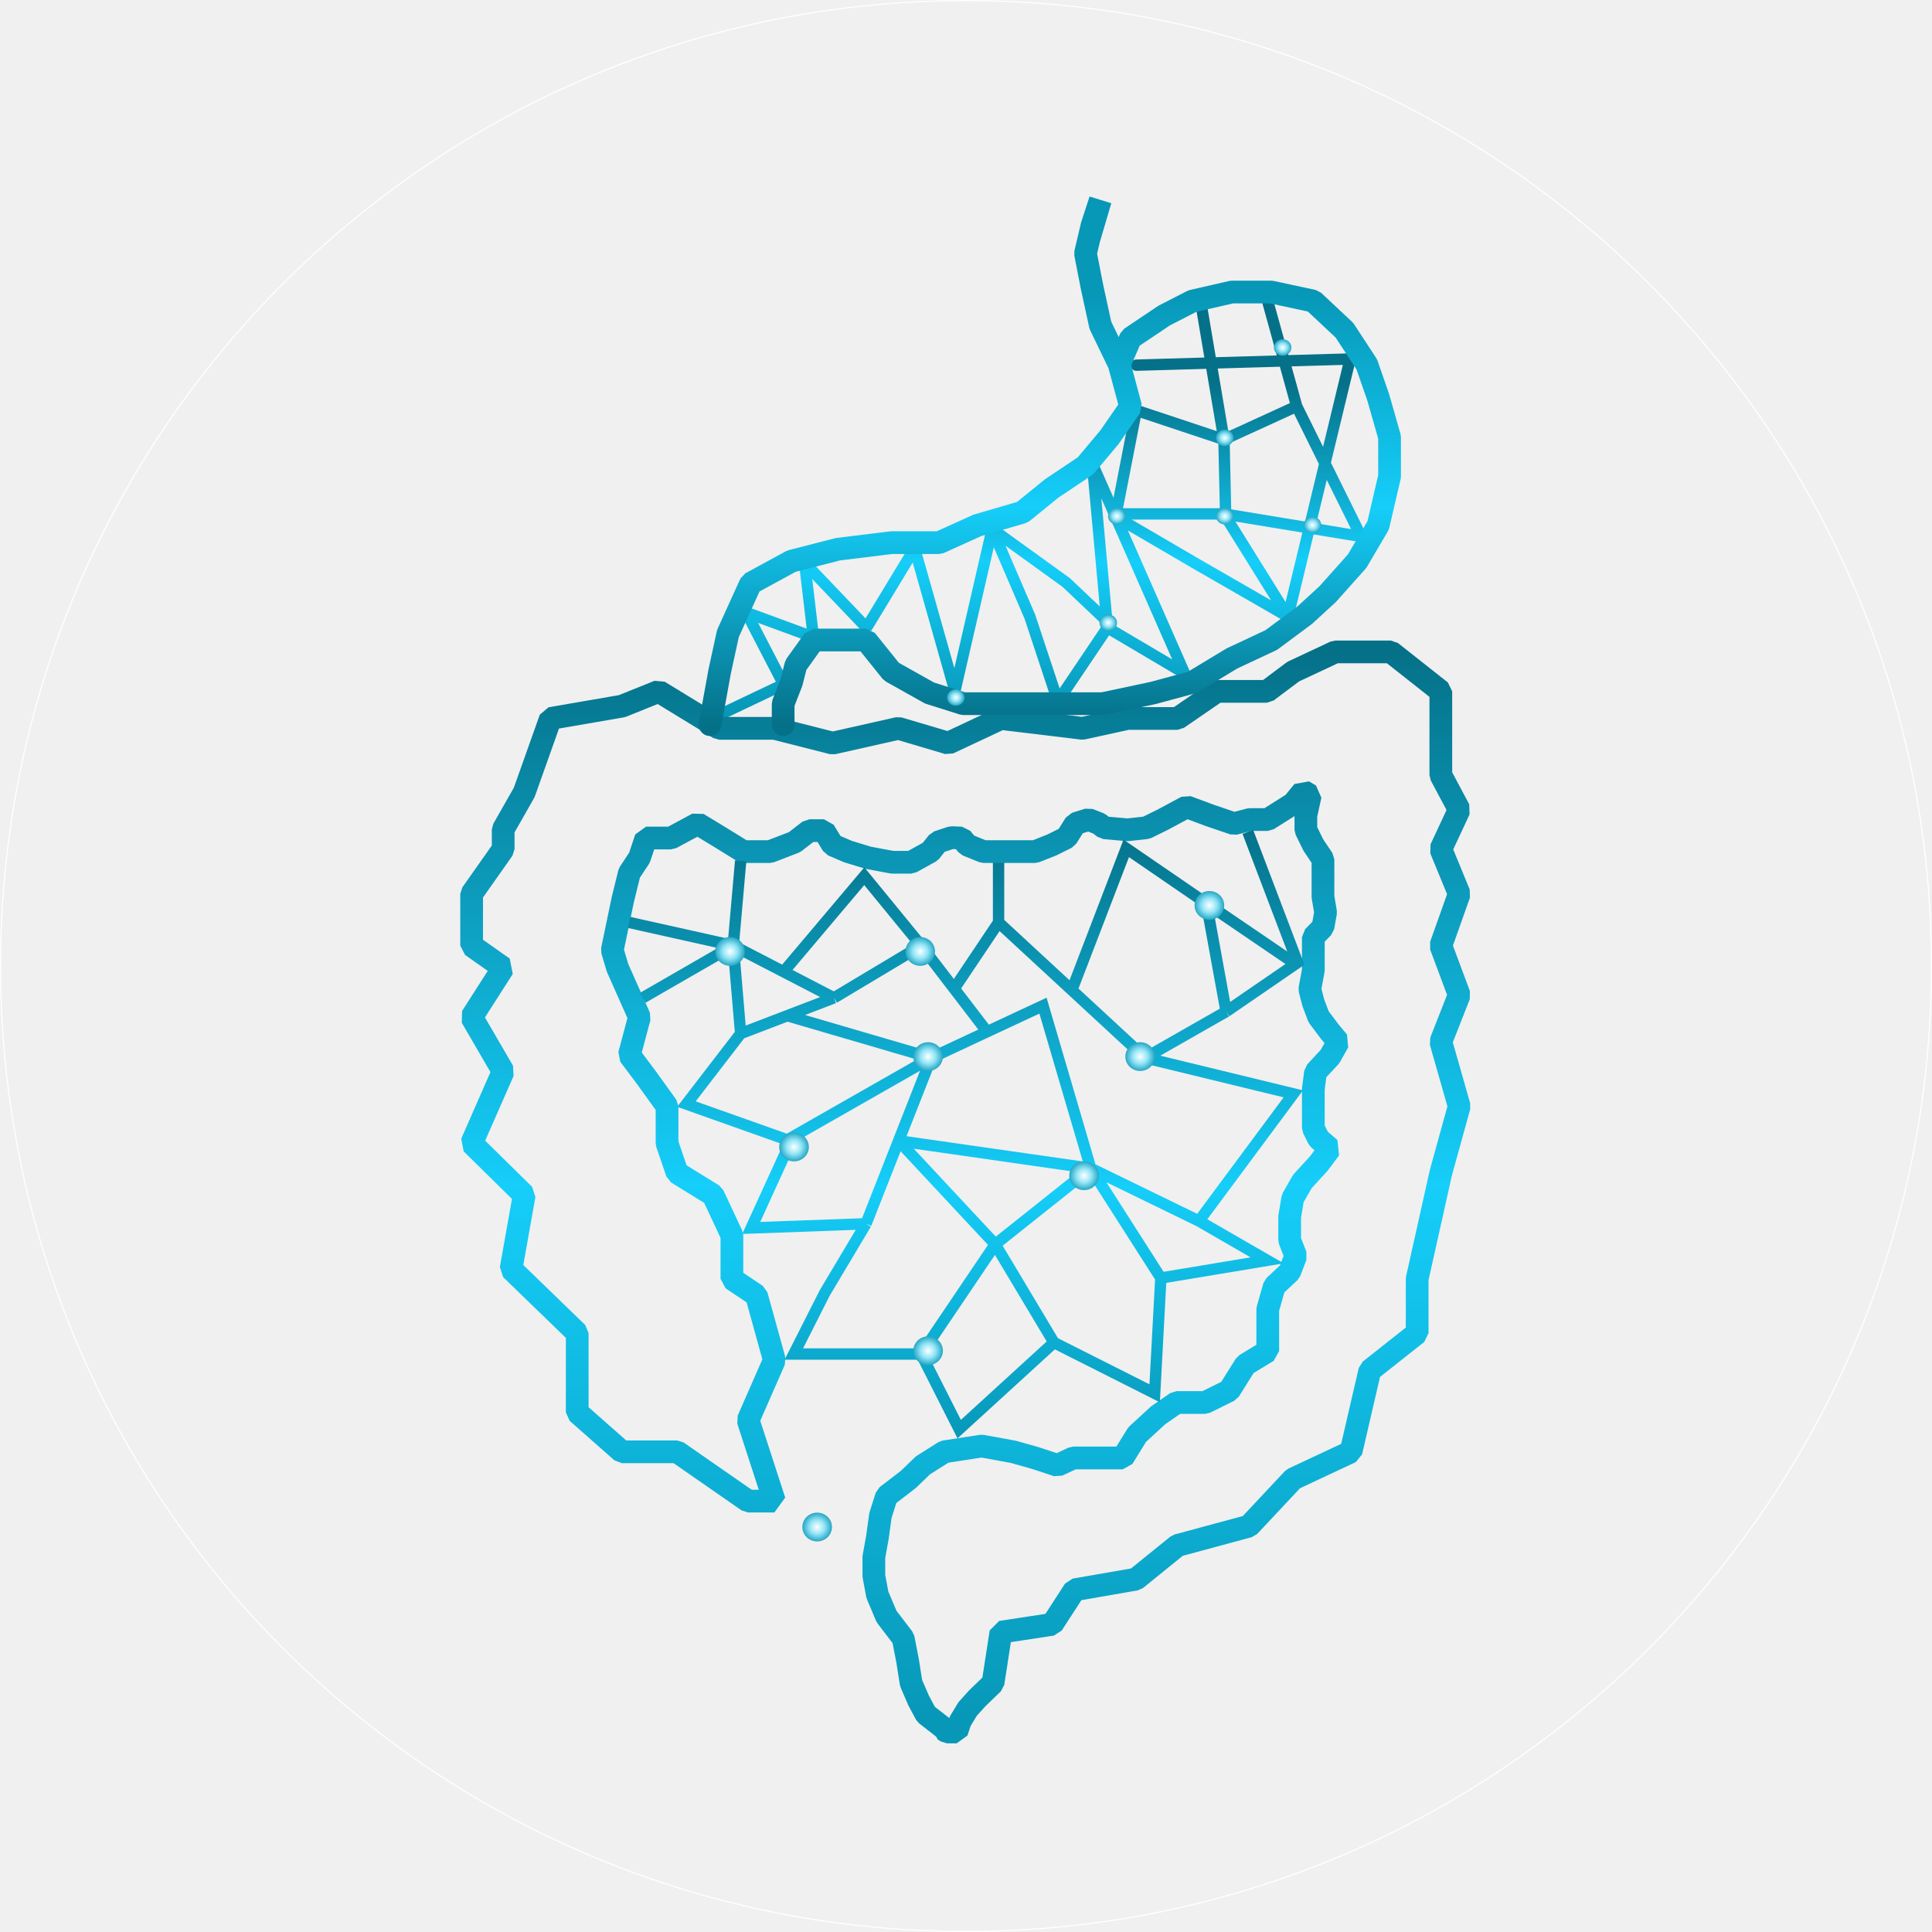
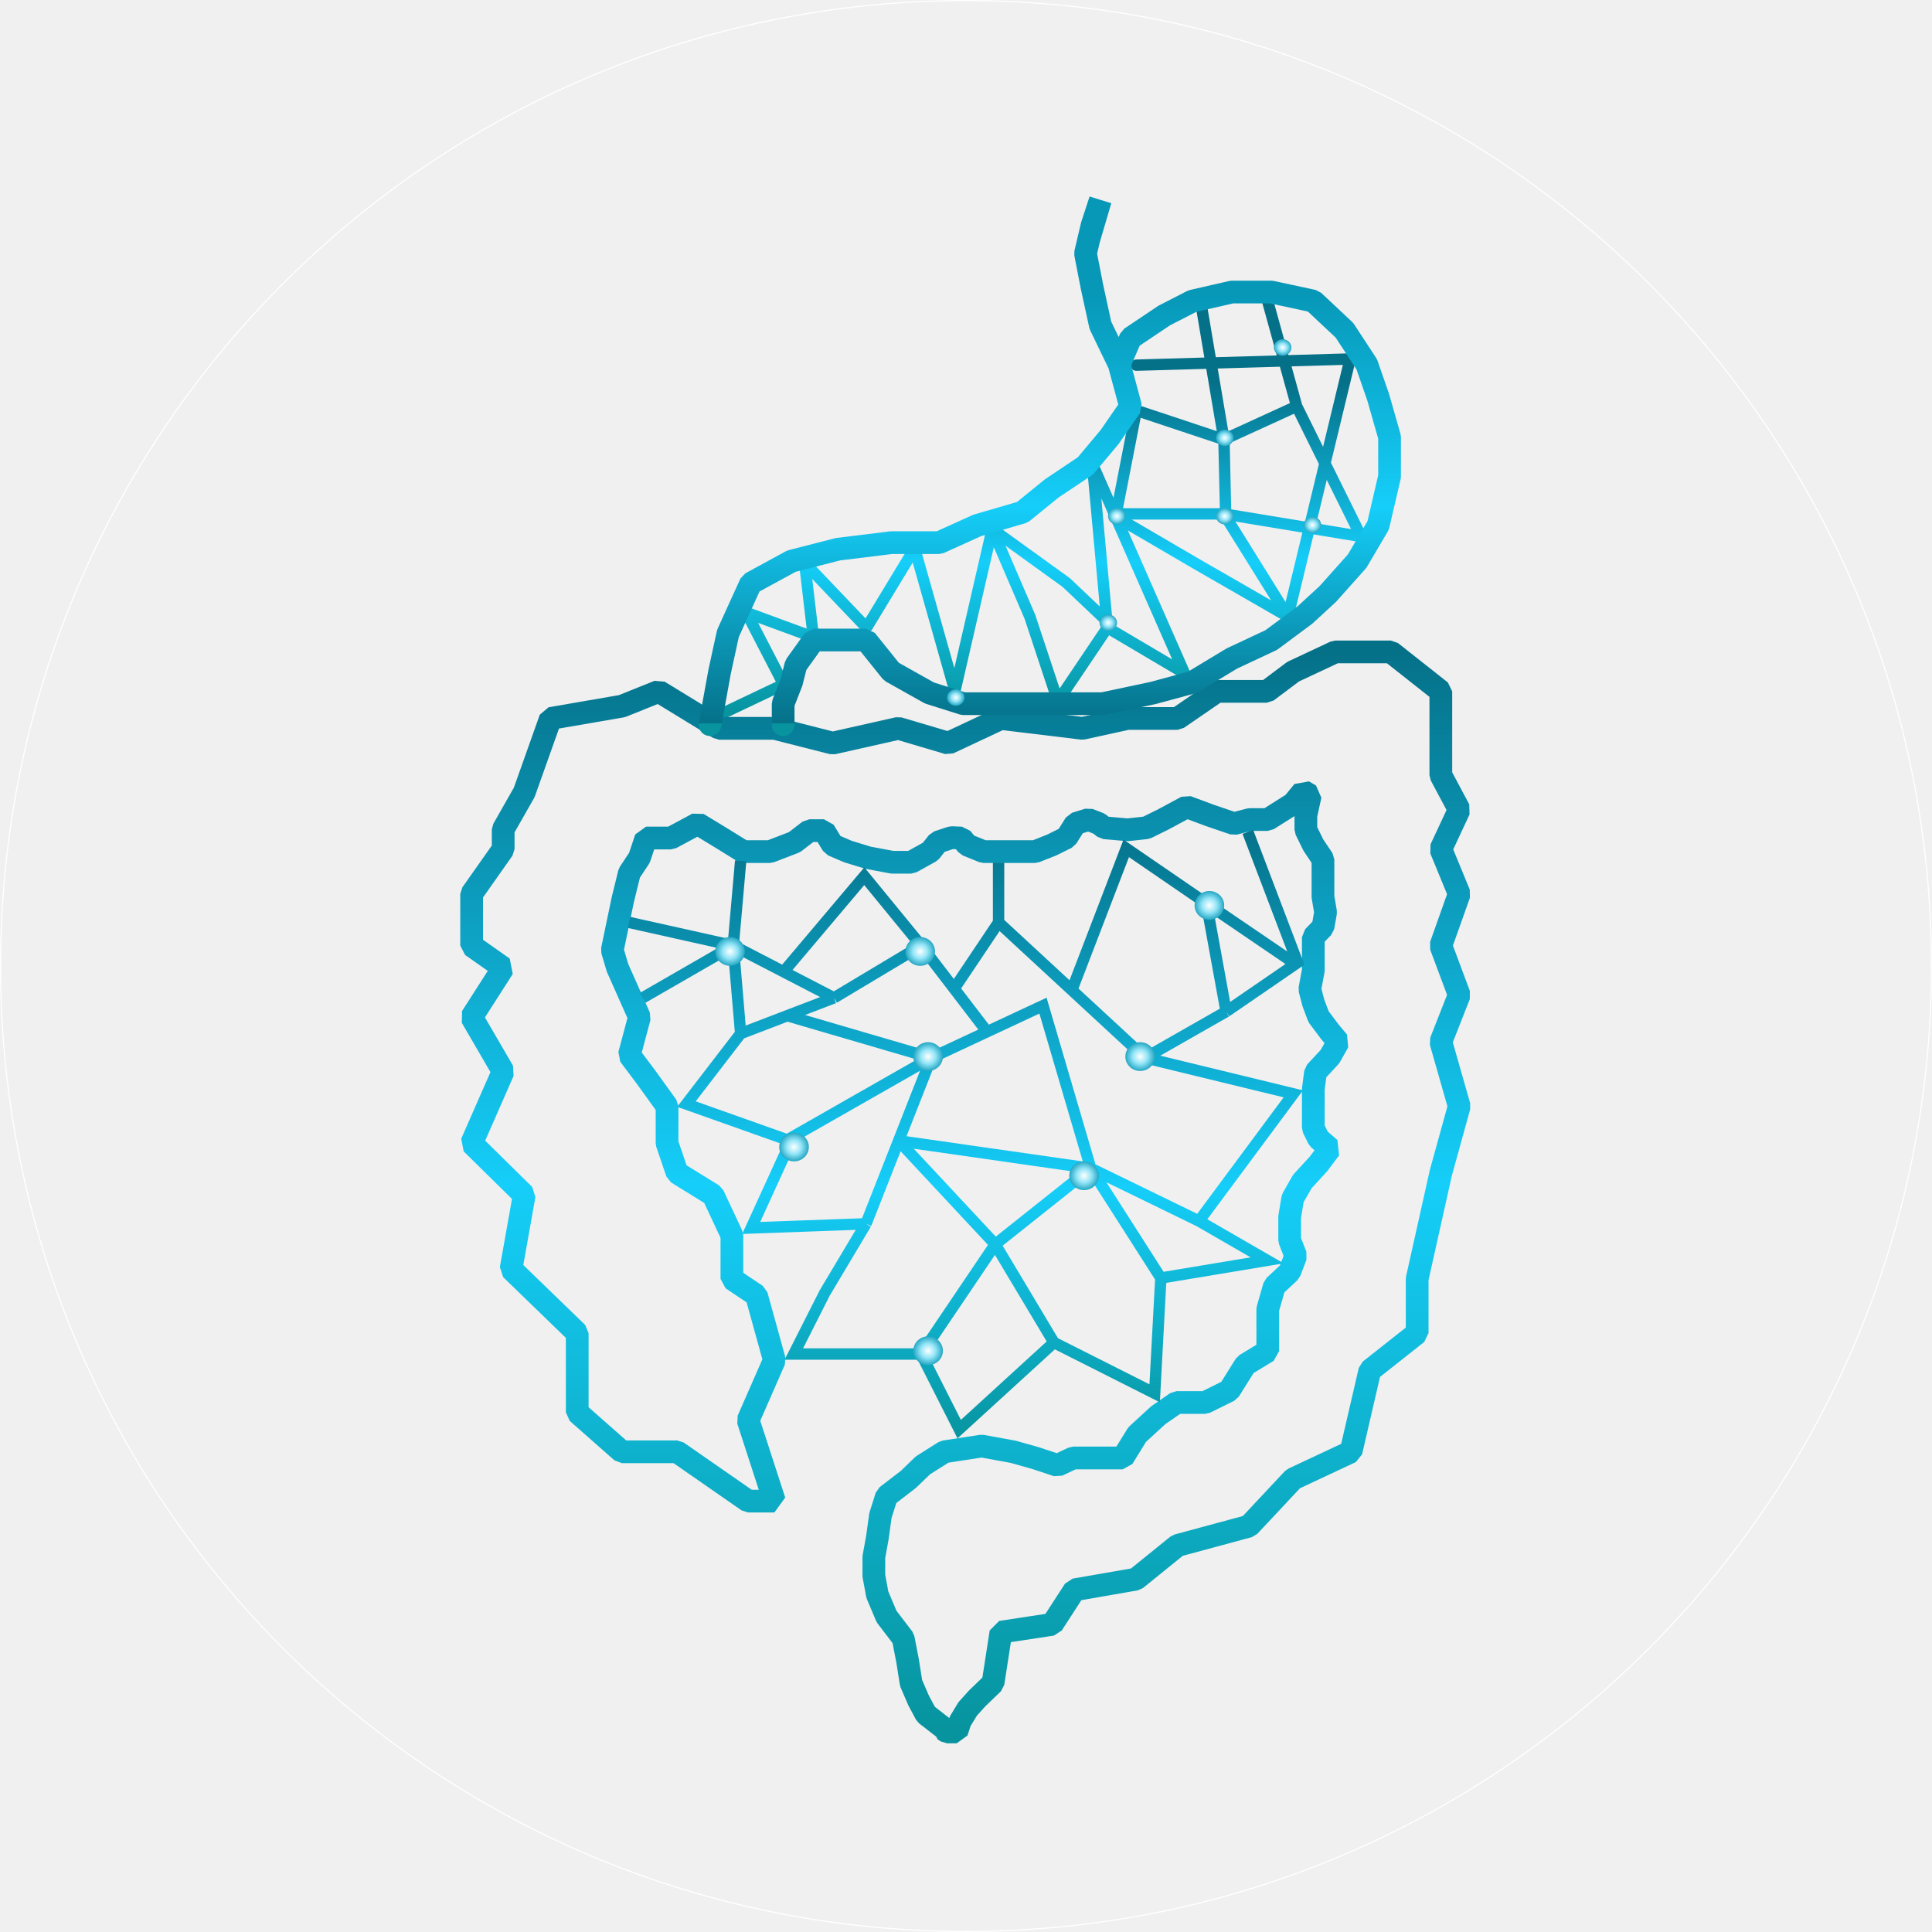
<svg xmlns="http://www.w3.org/2000/svg" width="1700" height="1700" viewBox="0 0 1700 1700" fill="none">
  <path d="M635.527 627.865L689.502 602.199L656.732 538.938L715.719 560.627L708.008 495.197L762.5 552.313L804.778 482.545L840.247 607.983L873.018 465.555M873.018 465.555L906.174 542.553L930.849 617.02L974.414 552.313M873.018 465.555L938.174 512.549L974.414 546.891M974.414 552.313L961.306 408.44L1042.27 592.438L974.414 552.313ZM1133.26 542.553L1051 495.197L981.64 454.652L999.86 361.084L1076.97 386.75M1133.26 542.553L1078.51 454.652M1133.26 542.553L1188 315.898L999.86 321.32M1076.97 452.18H986M1076.97 452.18L1078.51 454.652M1076.97 452.18L1197.64 472.062L1140.97 357.469M1076.97 386.75L1078.51 454.652M1076.97 386.75L1140.97 357.469M1076.97 386.75L1057.69 272.519M1140.97 357.469L1115.52 265.289" stroke="url(#paint0_linear_140_917)" stroke-width="10" stroke-linecap="round" stroke-linejoin="bevel" />
  <path d="M1188.77 1277.46L1137.88 1301.32L1098.94 1342.89L1036.1 1359.88L999.474 1389.53L945.499 1398.92L925.836 1429.29L880.728 1436.16L873.789 1480.98L859.909 1494.36L851.428 1503.76L844.874 1514.6L841.789 1524H833.307L830.609 1522.19V1520.75L814.802 1508.46L808.248 1496.17L801.693 1480.98L798.609 1461.46L794.754 1441.58L780.103 1422.42L772.007 1403.26L768.923 1386.63V1370.01L772.007 1353.02L774.706 1333.49L780.103 1316.5L799.38 1301.68L812.103 1289.39L830.994 1277.46L863.765 1272.4L891.523 1277.46L910.8 1282.89L930.463 1289.39L944.342 1282.89H967.089H987.908L1000.63 1262.28L1019.14 1245.29L1035.33 1234.08H1060.39L1081.59 1223.6L1095.86 1200.83L1115.52 1188.9V1169.38V1152.03L1121.3 1131.78L1134.8 1119.13L1140.19 1105.03L1134.8 1091.3V1070.69L1137.5 1054.42L1145.98 1039.6L1160.24 1024.06L1170.27 1010.68L1160.24 1002.01L1155.62 992.609V978.511V958.267L1157.54 943.446L1170.27 929.709L1177.59 916.696L1170.27 908.02L1160.24 894.645L1155.62 882.354L1152.53 870.425L1155.62 853.796V842.228V824.515L1164.1 815.84L1166.41 802.826L1164.1 789.089V780.413V767.4V756.194L1155.62 743.541L1149.06 730.166V717.514L1152.92 699.801L1146.75 696.186L1137.88 707.031L1115.52 721.129H1099.71L1085.83 724.744L1064.63 717.514L1044.2 709.923L1023.38 721.129L1008.73 728.359L992.149 730.166L971.715 728.359L967.089 724.744L957.836 721.129L946.27 724.744L938.559 737.035L925.451 743.541L910.8 749.325H892.68H878.801H865.307L851.042 743.541L846.03 737.396L837.163 737.035L825.211 741.011L818.657 749.325L801.693 758.724H785.115L763.911 754.748L746.176 749.325L732.682 743.541L724.972 730.889H712.249L699.141 741.011L677.551 749.325H654.033L634.756 737.396L613.937 724.744L590.419 737.396H568.444L562.661 754.748L553.793 768.123L548.01 791.62L538.757 836.083L543.384 851.627L562.661 895.006L553.793 928.263L568.444 947.784L586.949 973.45V1005.98L595.817 1032.01L627.431 1051.53L644.009 1086.96V1125.28L665.599 1139.74L681.406 1196.85L658.274 1249.63L681.406 1320.84H658.274L595.817 1277.46H547.239L507.914 1242.76V1172.99L449.698 1116.6L461.264 1051.53L415 1005.98L442.759 942.723L415 895.006L442.759 851.627L415 832.107V786.559L442.759 747.156V729.805L461.264 697.271L484.397 632.202L547.239 621.357L579.624 608.344L632.828 640.878H681.406L732.682 653.892L790.513 640.878L834.464 653.892L880.728 632.202L952.438 640.878L992.149 632.202H1036.1L1070.8 608.344H1114.75L1137.88 590.992L1174.89 573.641H1223.86L1267.81 608.344V682.088L1284 712.453L1267.81 747.156L1284 786.559L1267.81 832.107L1284 875.486L1267.81 916.696L1284 973.45L1267.81 1032.01L1246.99 1125.28V1172.99L1205.35 1205.89L1188.77 1277.46Z" stroke="url(#paint1_linear_140_917)" stroke-width="20" stroke-linecap="round" stroke-linejoin="bevel" />
  <path d="M624.732 637.624L633.214 590.992L640.539 557.373L660.587 513.271L696.442 493.751L737.309 483.267L784.345 477.484H826.368L859.91 462.301L899.62 450.733L925.451 429.767L955.137 409.885L976.342 384.58L994.848 357.83L984.824 320.596M984.824 320.596L994.848 297.461L1024.53 277.579L1049.21 264.927L1083.91 256.974H1118.61L1155.62 264.927L1182.99 290.593L1202.65 320.596L1212.68 349.516L1222.7 384.58V419.283L1212.68 462.301L1194.17 493.751L1168.34 522.67L1148.29 541.106L1118.61 563.157L1083.91 579.424L1049.21 600.39L1014.51 609.789L970.173 619.188H925.451H876.102H847.573L817.886 609.789L784.345 590.992L761.984 563.157H737.309H716.105L700.298 585.208L696.442 600.39L689.117 619.188V637.624M984.824 320.596L968.246 286.255L960.921 252.636L955.137 222.994L960.921 198.412L968.246 176L958.029 210.703" stroke="url(#paint2_linear_140_917)" stroke-width="20" stroke-linecap="round" stroke-linejoin="bevel" />
  <path d="M553.5 811.636L645.165 832.105M645.165 832.105L565.5 878.015M645.165 832.105L651.719 757.499M645.165 832.105L651.719 909.464M645.165 832.105L689.502 855.06M651.719 909.464L604 971.499L692.779 1003M651.719 909.464L692.779 893.739M733.839 878.015L689.502 855.06M733.839 878.015L810.561 832.105M733.839 878.015L692.779 893.739M689.502 855.06L760.5 770.999L810.561 832.105M810.561 832.105L839.572 869.971M761.983 1076.83L661 1080.5L696.056 1003.81L692.779 1003M761.983 1076.83L790.705 1003.81M761.983 1076.83L725.742 1137.57L698.5 1191.43H810.561M810.561 1191.43L844 1257.5L927.378 1181.31M810.561 1191.43L875.716 1094.91M927.378 1181.31L1016 1226L1021.45 1124.55M927.378 1181.31L875.716 1094.91M1021.45 1124.55L1115 1109L1054.99 1074.37M1021.45 1124.55L959.763 1028.03M959.763 1028.03L1054.99 1074.37M959.763 1028.03L875.716 1094.91M959.763 1028.03L790.705 1003.81M959.763 1028.03L917.74 884.883L868.584 907.838M1054.99 1074.37L1138 962.499L1007.57 930.792M1007.57 930.792L1078.89 890.124M1007.57 930.792L943.113 871.214M1098 732L1141.74 846.999L1078.89 890.124M1061.55 794.872L1141.74 849.457M1061.55 794.872L991 746.5L943.113 871.214M1061.55 794.872L1078.89 890.124M692.779 893.739L819.428 930.792M819.428 930.792L692.779 1003M819.428 930.792L790.705 1003.81M819.428 930.792L868.584 907.838M790.705 1003.81L875.716 1094.91M868.584 907.838L839.572 869.971M839.572 869.971L878.656 811.636M878.656 759V811.636M878.656 811.636L943.113 871.214" stroke="url(#paint3_linear_140_917)" stroke-width="10" />
  <ellipse cx="975.185" cy="547.974" rx="7.711" ry="7.23" fill="url(#paint4_diamond_140_917)" />
  <ellipse cx="816.655" cy="929.717" rx="13.032" ry="12.66" fill="url(#paint5_diamond_140_917)" />
  <ellipse cx="698.68" cy="1009.25" rx="13.032" ry="12.66" fill="url(#paint6_diamond_140_917)" />
  <ellipse cx="809.714" cy="837.176" rx="13.032" ry="12.66" fill="url(#paint7_diamond_140_917)" />
  <ellipse cx="1003.25" cy="929.717" rx="13.032" ry="12.66" fill="url(#paint8_diamond_140_917)" />
  <ellipse cx="642.391" cy="837.176" rx="13.032" ry="12.66" fill="url(#paint9_diamond_140_917)" />
  <ellipse cx="816.655" cy="1188.54" rx="13.032" ry="12.66" fill="url(#paint10_diamond_140_917)" />
  <ellipse cx="1064.17" cy="796.688" rx="13.032" ry="12.66" fill="url(#paint11_diamond_140_917)" />
  <ellipse cx="953.905" cy="1034.55" rx="13.032" ry="12.66" fill="url(#paint12_diamond_140_917)" />
  <ellipse cx="982.711" cy="454.23" rx="7.711" ry="7.23" fill="url(#paint13_diamond_140_917)" />
  <ellipse cx="1077.71" cy="454.23" rx="7.711" ry="7.23" fill="url(#paint14_diamond_140_917)" />
  <ellipse cx="841.017" cy="613.765" rx="7.711" ry="7.23" fill="url(#paint15_diamond_140_917)" />
  <ellipse cx="1128.63" cy="305.775" rx="7.711" ry="7.23" fill="url(#paint16_diamond_140_917)" />
  <ellipse cx="1154.84" cy="461.941" rx="7.711" ry="7.23" fill="url(#paint17_diamond_140_917)" />
  <ellipse cx="1077.74" cy="385.304" rx="7.711" ry="7.23" fill="url(#paint18_diamond_140_917)" />
-   <ellipse cx="719.032" cy="1343.66" rx="13.032" ry="12.66" fill="url(#paint19_diamond_140_917)" />
  <circle cx="850" cy="850" r="849.5" stroke="white" />
  <defs>
    <linearGradient id="paint0_linear_140_917" x1="916.584" y1="337.528" x2="916.584" y2="626.871" gradientUnits="userSpaceOnUse">
      <stop stop-color="#057189" />
      <stop offset="0.542" stop-color="#15CEF9" />
-       <stop offset="1" stop-color="#0797B7" />
+       <stop offset="1" stop-color="#07949F" />
    </linearGradient>
    <linearGradient id="paint1_linear_140_917" x1="849.5" y1="573.641" x2="849.5" y2="1520.75" gradientUnits="userSpaceOnUse">
      <stop stop-color="#057189" />
      <stop offset="0.495" stop-color="#15CEF9" />
-       <stop offset="1" stop-color="#0797B7" />
+       <stop offset="1" stop-color="#07949F" />
    </linearGradient>
    <linearGradient id="paint2_linear_140_917" x1="923.716" y1="256.974" x2="923.716" y2="636.321" gradientUnits="userSpaceOnUse">
      <stop stop-color="#0797B7" />
      <stop offset="0.5" stop-color="#15CEF9" />
      <stop offset="1" stop-color="#057189" />
-       <stop offset="1" stop-color="#057189" />
+       <stop offset="1" stop-color="#07949F" />
    </linearGradient>
    <linearGradient id="paint3_linear_140_917" x1="853.933" y1="725.828" x2="853.933" y2="1267.34" gradientUnits="userSpaceOnUse">
      <stop stop-color="#028BCB" />
      <stop offset="0" stop-color="#057189" />
      <stop offset="0.589" stop-color="#15CEF9" />
-       <stop offset="1" stop-color="#0797B7" />
+       <stop offset="1" stop-color="#07949F" />
    </linearGradient>
    <radialGradient id="paint4_diamond_140_917" cx="0" cy="0" r="1" gradientUnits="userSpaceOnUse" gradientTransform="translate(975.185 547.974) rotate(90) scale(7.22982 7.71074)">
      <stop stop-color="white" />
      <stop offset="0.5" stop-color="#93E5F7" />
      <stop offset="1" stop-color="#25A7C4" />
    </radialGradient>
    <radialGradient id="paint5_diamond_140_917" cx="0" cy="0" r="1" gradientUnits="userSpaceOnUse" gradientTransform="translate(816.655 929.717) rotate(90) scale(12.6604 13.0319)">
      <stop stop-color="white" />
      <stop offset="0.5" stop-color="#93E5F7" />
      <stop offset="1" stop-color="#25A7C4" />
    </radialGradient>
    <radialGradient id="paint6_diamond_140_917" cx="0" cy="0" r="1" gradientUnits="userSpaceOnUse" gradientTransform="translate(698.68 1009.25) rotate(90) scale(12.6604 13.0319)">
      <stop stop-color="white" />
      <stop offset="0.5" stop-color="#93E5F7" />
      <stop offset="1" stop-color="#25A7C4" />
    </radialGradient>
    <radialGradient id="paint7_diamond_140_917" cx="0" cy="0" r="1" gradientUnits="userSpaceOnUse" gradientTransform="translate(809.714 837.176) rotate(90) scale(12.6604 13.0319)">
      <stop stop-color="white" />
      <stop offset="0.5" stop-color="#93E5F7" />
      <stop offset="1" stop-color="#25A7C4" />
    </radialGradient>
    <radialGradient id="paint8_diamond_140_917" cx="0" cy="0" r="1" gradientUnits="userSpaceOnUse" gradientTransform="translate(1003.25 929.717) rotate(90) scale(12.6604 13.0319)">
      <stop stop-color="white" />
      <stop offset="0.5" stop-color="#93E5F7" />
      <stop offset="1" stop-color="#25A7C4" />
    </radialGradient>
    <radialGradient id="paint9_diamond_140_917" cx="0" cy="0" r="1" gradientUnits="userSpaceOnUse" gradientTransform="translate(642.391 837.176) rotate(90) scale(12.6604 13.0319)">
      <stop stop-color="white" />
      <stop offset="0.5" stop-color="#93E5F7" />
      <stop offset="1" stop-color="#25A7C4" />
    </radialGradient>
    <radialGradient id="paint10_diamond_140_917" cx="0" cy="0" r="1" gradientUnits="userSpaceOnUse" gradientTransform="translate(816.655 1188.54) rotate(90) scale(12.6604 13.0319)">
      <stop stop-color="white" />
      <stop offset="0.5" stop-color="#93E5F7" />
      <stop offset="1" stop-color="#25A7C4" />
    </radialGradient>
    <radialGradient id="paint11_diamond_140_917" cx="0" cy="0" r="1" gradientUnits="userSpaceOnUse" gradientTransform="translate(1064.17 796.688) rotate(90) scale(12.6604 13.0319)">
      <stop stop-color="white" />
      <stop offset="0.5" stop-color="#93E5F7" />
      <stop offset="1" stop-color="#25A7C4" />
    </radialGradient>
    <radialGradient id="paint12_diamond_140_917" cx="0" cy="0" r="1" gradientUnits="userSpaceOnUse" gradientTransform="translate(953.905 1034.55) rotate(90) scale(12.6604 13.0319)">
      <stop stop-color="white" />
      <stop offset="0.5" stop-color="#93E5F7" />
      <stop offset="1" stop-color="#25A7C4" />
    </radialGradient>
    <radialGradient id="paint13_diamond_140_917" cx="0" cy="0" r="1" gradientUnits="userSpaceOnUse" gradientTransform="translate(982.711 454.23) rotate(90) scale(7.22982 7.71074)">
      <stop stop-color="white" />
      <stop offset="0.5" stop-color="#93E5F7" />
      <stop offset="1" stop-color="#25A7C4" />
    </radialGradient>
    <radialGradient id="paint14_diamond_140_917" cx="0" cy="0" r="1" gradientUnits="userSpaceOnUse" gradientTransform="translate(1077.71 454.23) rotate(90) scale(7.22982 7.71074)">
      <stop stop-color="white" />
      <stop offset="0.5" stop-color="#93E5F7" />
      <stop offset="1" stop-color="#25A7C4" />
    </radialGradient>
    <radialGradient id="paint15_diamond_140_917" cx="0" cy="0" r="1" gradientUnits="userSpaceOnUse" gradientTransform="translate(841.017 613.765) rotate(90) scale(7.22982 7.71074)">
      <stop stop-color="white" />
      <stop offset="0.5" stop-color="#93E5F7" />
      <stop offset="1" stop-color="#25A7C4" />
    </radialGradient>
    <radialGradient id="paint16_diamond_140_917" cx="0" cy="0" r="1" gradientUnits="userSpaceOnUse" gradientTransform="translate(1128.63 305.775) rotate(90) scale(7.22982 7.71074)">
      <stop stop-color="white" />
      <stop offset="0.5" stop-color="#93E5F7" />
      <stop offset="1" stop-color="#25A7C4" />
    </radialGradient>
    <radialGradient id="paint17_diamond_140_917" cx="0" cy="0" r="1" gradientUnits="userSpaceOnUse" gradientTransform="translate(1154.84 461.941) rotate(90) scale(7.22982 7.71074)">
      <stop stop-color="white" />
      <stop offset="0.5" stop-color="#93E5F7" />
      <stop offset="1" stop-color="#25A7C4" />
    </radialGradient>
    <radialGradient id="paint18_diamond_140_917" cx="0" cy="0" r="1" gradientUnits="userSpaceOnUse" gradientTransform="translate(1077.74 385.304) rotate(90) scale(7.22982 7.71074)">
      <stop stop-color="white" />
      <stop offset="0.5" stop-color="#93E5F7" />
      <stop offset="1" stop-color="#25A7C4" />
    </radialGradient>
-     <radialGradient id="paint19_diamond_140_917" cx="0" cy="0" r="1" gradientUnits="userSpaceOnUse" gradientTransform="translate(719.032 1343.66) rotate(90) scale(12.6604 13.0319)">
-       <stop stop-color="white" />
-       <stop offset="0.5" stop-color="#93E5F7" />
-       <stop offset="1" stop-color="#25A7C4" />
-     </radialGradient>
  </defs>
</svg>
